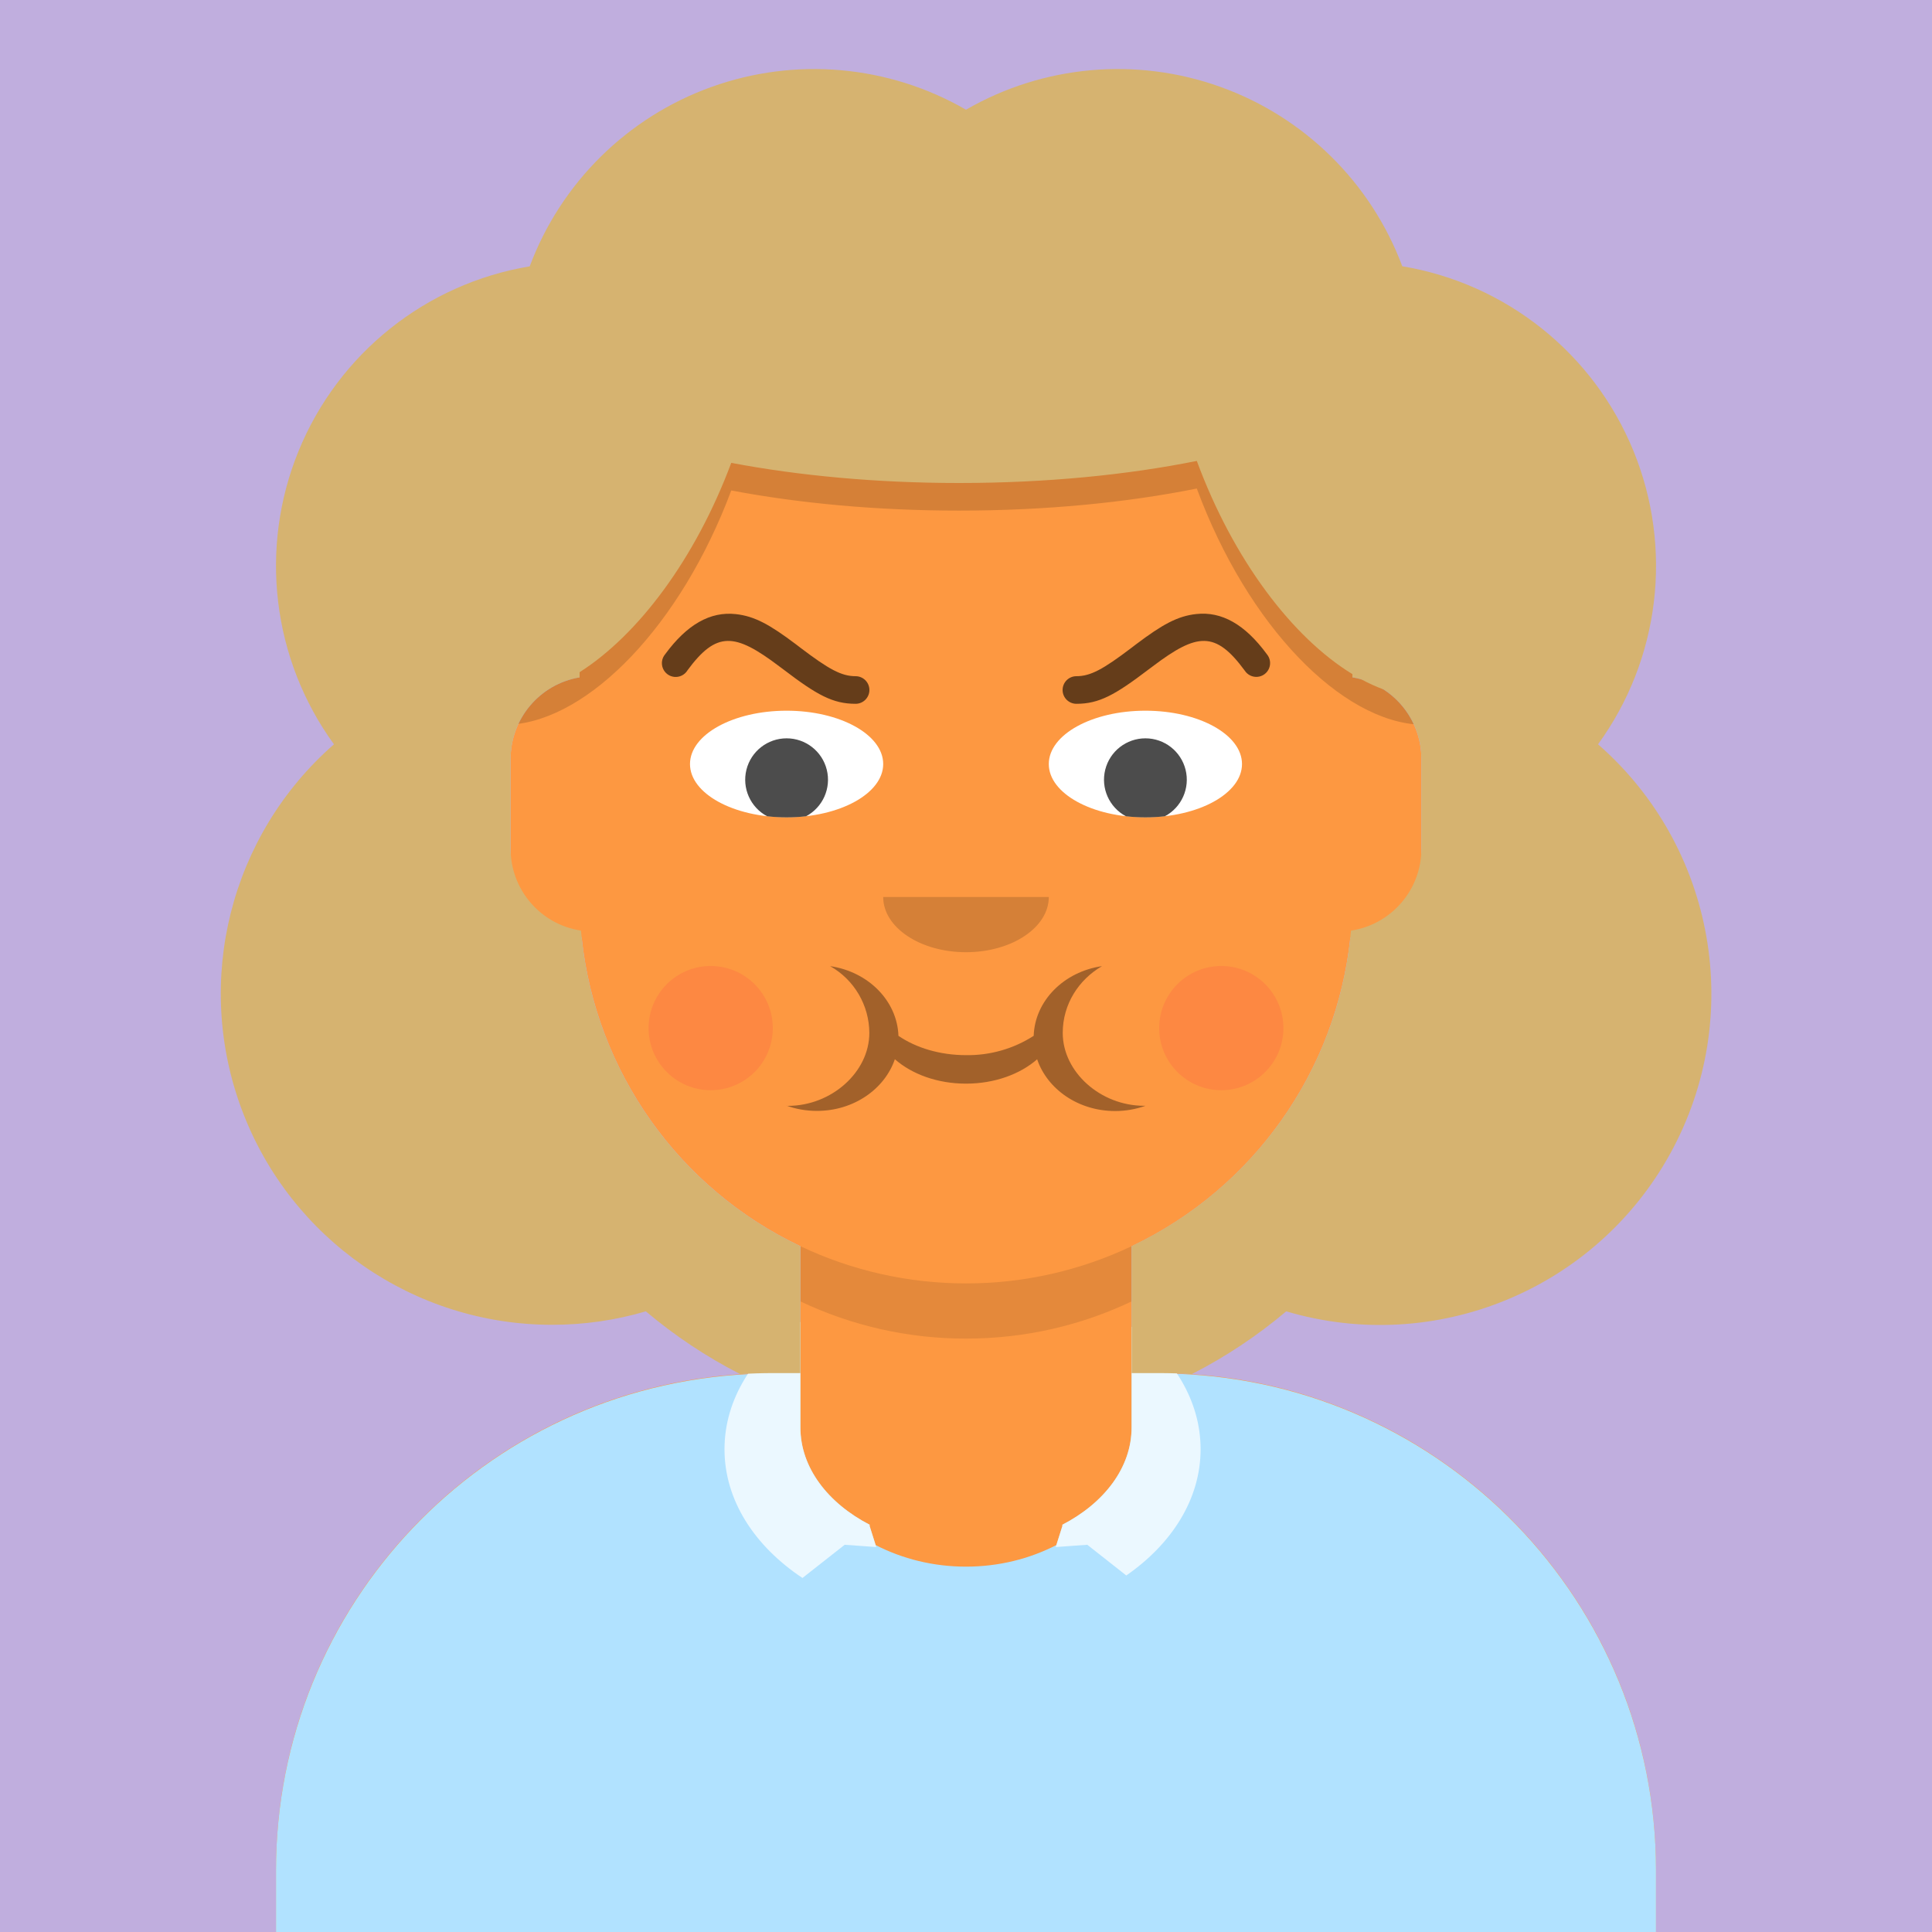
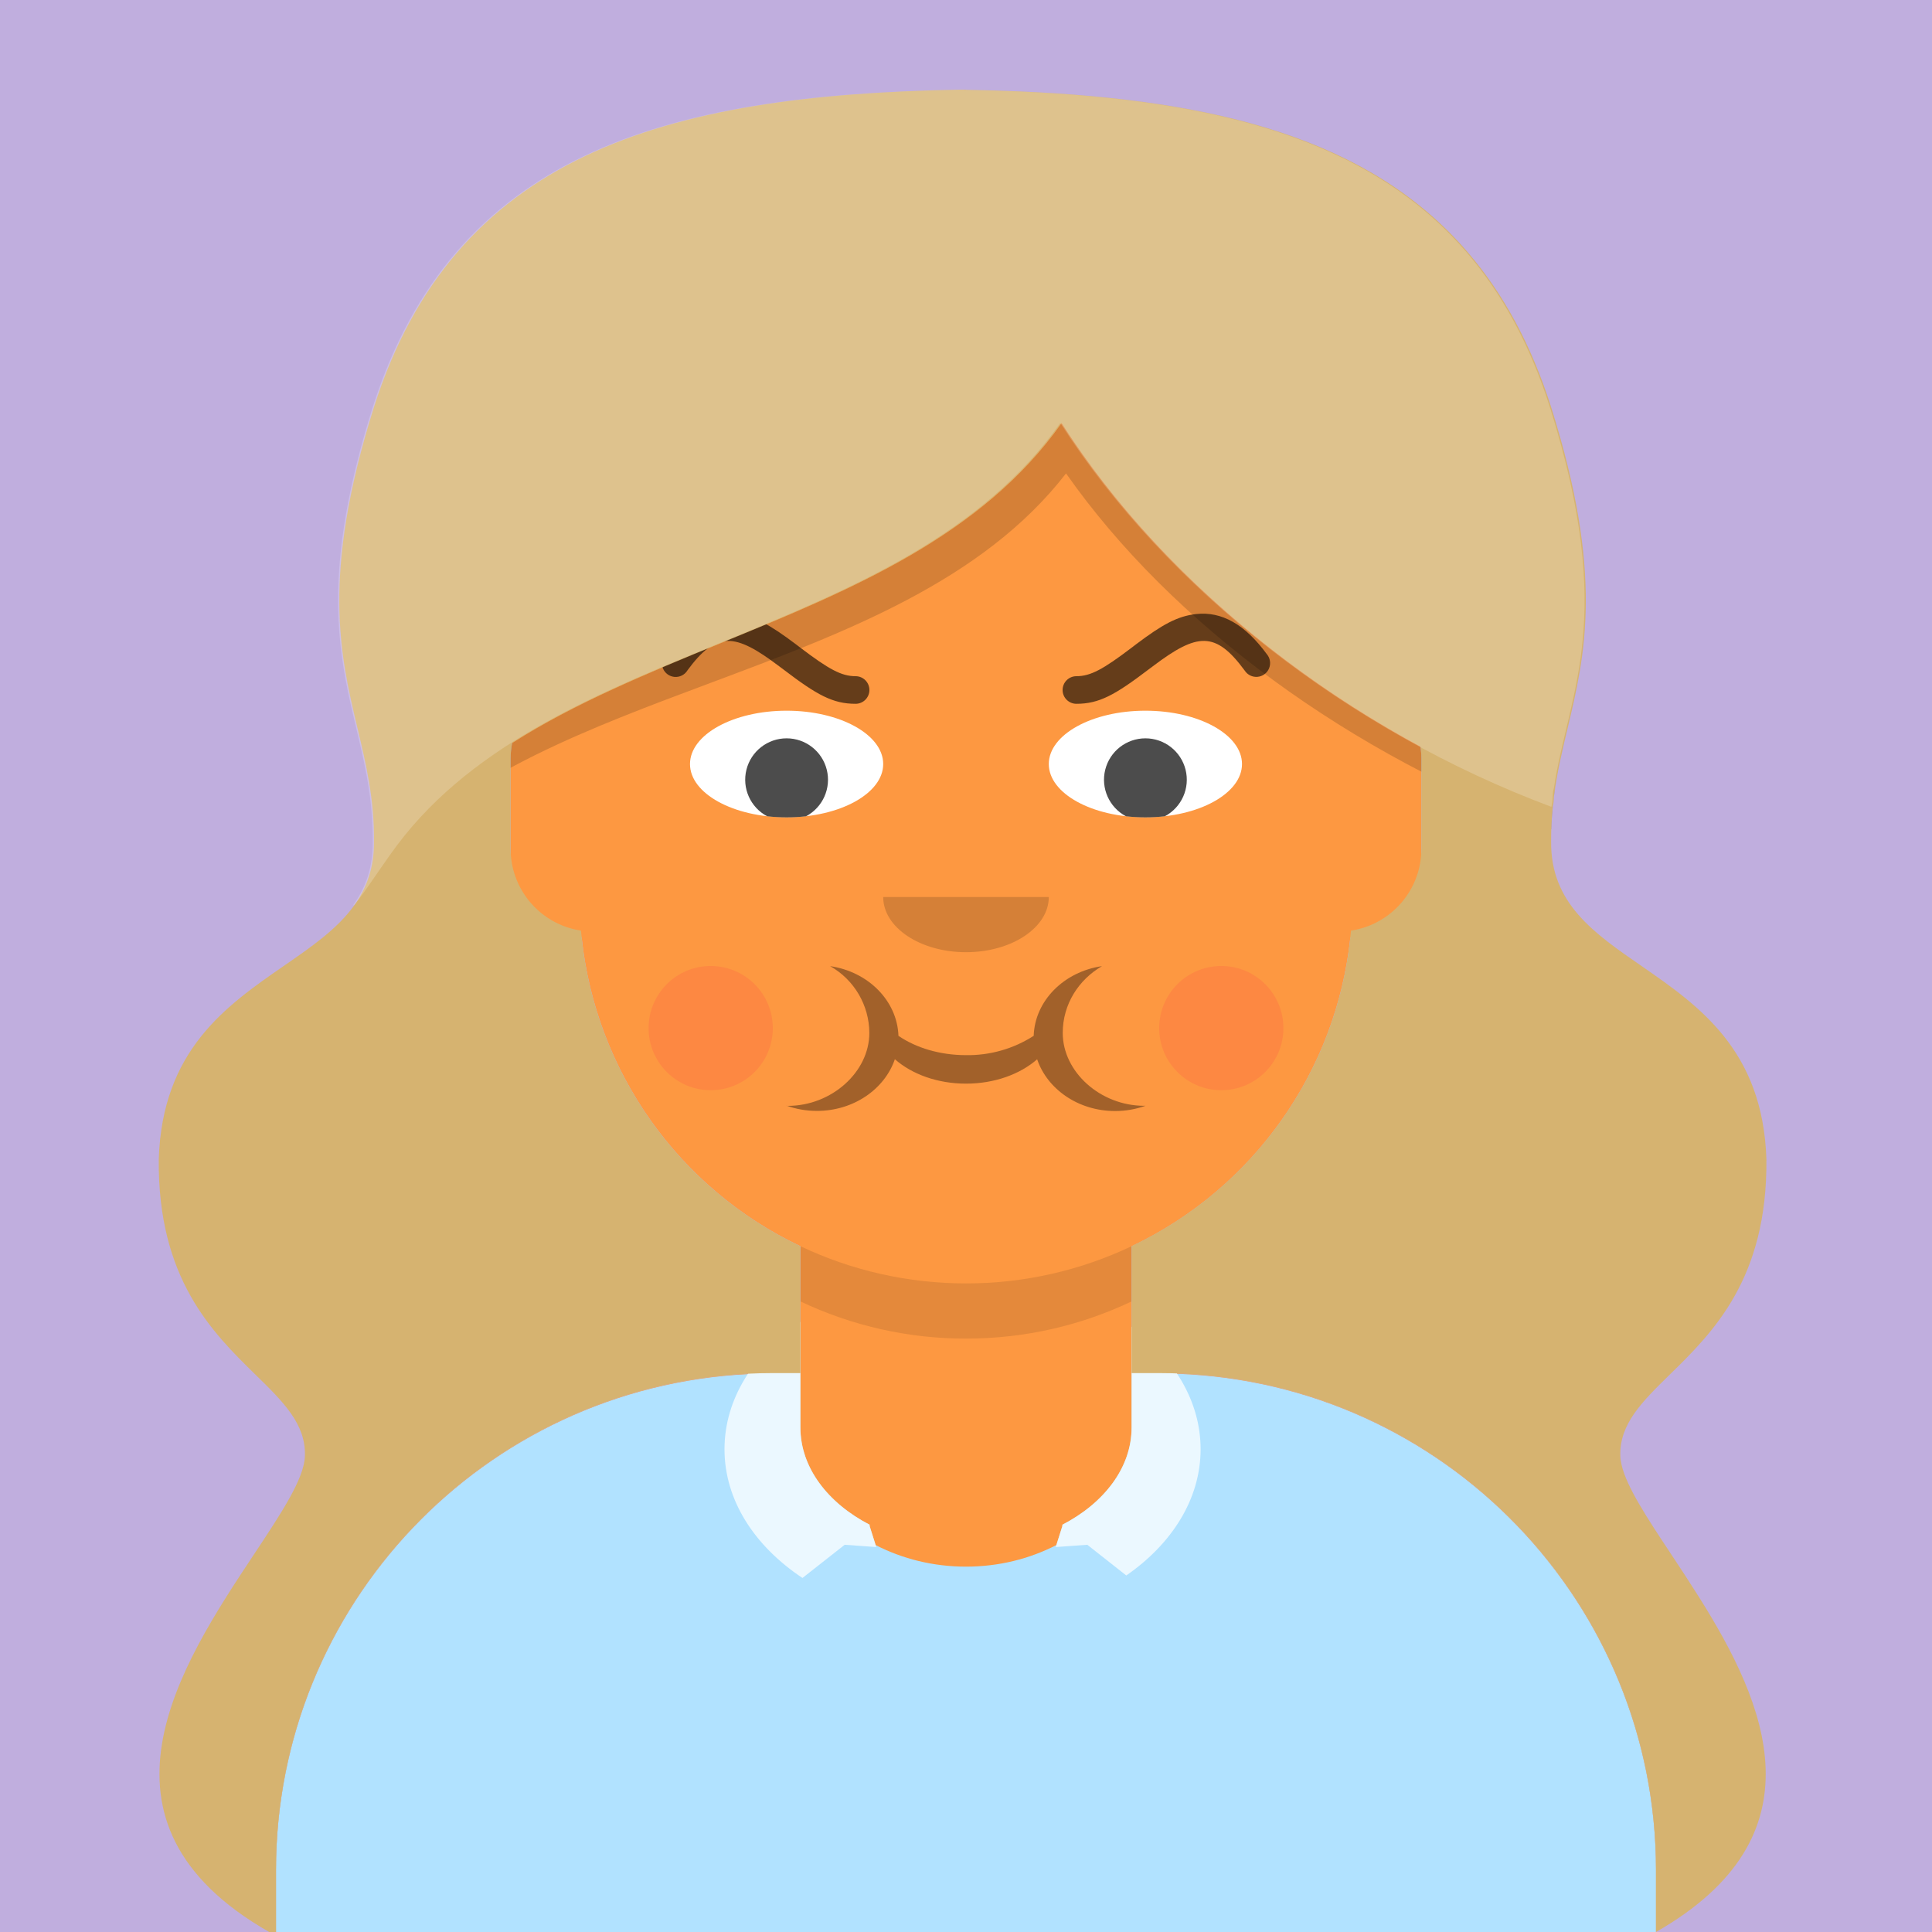
<svg xmlns="http://www.w3.org/2000/svg" viewBox="0 0 280 280" fill="none" shape-rendering="auto">
  <mask id="viewboxMask">
    <rect width="280" height="280" rx="0" ry="0" x="0" y="0" fill="#fff" />
  </mask>
  <g mask="url(#viewboxMask)">
    <rect fill="#c0aede" width="280" height="280" x="0" y="0" />
    <g transform="translate(8)">
      <path d="M132 36a56 56 0 0 0-56 56v6.17A12 12 0 0 0 66 110v14a12 12 0 0 0 10.3 11.88 56.04 56.04 0 0 0 31.7 44.73v18.4h-4a72 72 0 0 0-72 72v9h200v-9a72 72 0 0 0-72-72h-4v-18.39a56.04 56.04 0 0 0 31.7-44.73A12 12 0 0 0 198 124v-14a12 12 0 0 0-10-11.83V92a56 56 0 0 0-56-56Z" fill="#fd9841" />
      <path d="M108 180.61v8a55.79 55.79 0 0 0 24 5.39c8.59 0 16.73-1.93 24-5.39v-8a55.79 55.79 0 0 1-24 5.39 55.79 55.79 0 0 1-24-5.39Z" fill="#000" fill-opacity=".1" />
      <g transform="translate(0 170)">
        <path d="M100.37 29.14a27.6 27.6 0 0 1 7.63-7.57v15.3c0 5.83 3.98 10.98 10.08 14.13l-.08.06.9 2.86c3.89 2 8.35 3.13 13.1 3.13s9.21-1.13 13.1-3.13l.9-2.86-.08-.06c6.1-3.15 10.08-8.3 10.08-14.12v-14.6a27.1 27.1 0 0 1 6.6 6.82 72 72 0 0 1 69.4 71.95V110H32v-8.95a72 72 0 0 1 68.37-71.9Z" fill="#b1e2ff" />
        <path d="M108 21.57c-6.77 4.6-11 11.17-11 18.46 0 7.4 4.36 14.05 11.3 18.66l6.12-4.81 4.58.33-1-3.15.08-.06c-6.1-3.15-10.08-8.3-10.08-14.12v-15.3ZM156 36.88c0 5.82-3.98 10.97-10.08 14.12l.08.06-1 3.15 4.58-.33 5.65 4.45c6.63-4.6 10.77-11.1 10.77-18.3 0-6.92-3.82-13.2-10-17.75v14.6Z" fill="#fff" fill-opacity=".75" />
      </g>
      <g transform="translate(78 134)">
        <path d="M28 26.24c1.36.5 2.84.76 4.4.76 5.31 0 9.81-3.15 11.29-7.49 2.47 2.17 6.17 3.54 10.31 3.54 4.14 0 7.84-1.37 10.31-3.53 1.48 4.35 5.98 7.5 11.3 7.5 1.55 0 3.03-.27 4.4-.76h-.19c-6.33 0-11.8-4.9-11.8-10.56 0-4.18 2.32-7.72 5.69-9.68-5.5.8-9.73 5-9.9 10.1a17.61 17.61 0 0 1-9.8 2.8c-3.8 0-7.25-1.06-9.8-2.8-.18-5.1-4.4-9.3-9.9-10.1a11.18 11.18 0 0 1 5.68 9.68c0 5.66-5.47 10.57-11.8 10.57H28Z" fill="#000" fill-opacity=".6" opacity=".6" />
        <path d="M17 24a9 9 0 1 0 0-18 9 9 0 0 0 0 18ZM91 24a9 9 0 1 0 0-18 9 9 0 0 0 0 18Z" fill="#FF4646" fill-opacity=".2" />
      </g>
      <g transform="translate(104 122)">
        <path fill-rule="evenodd" clip-rule="evenodd" d="M16 8c0 4.42 5.37 8 12 8s12-3.58 12-8" fill="#000" fill-opacity=".16" />
      </g>
      <g transform="translate(76 90)">
        <path d="M44 20.73c0 4.26-6.27 7.72-14 7.72S16 25 16 20.73C16 16.46 22.27 13 30 13s14 3.46 14 7.73ZM96 20.73c0 4.26-6.27 7.72-14 7.72S68 25 68 20.73C68 16.46 74.27 13 82 13s14 3.46 14 7.73Z" fill="#fff" />
        <path d="M32.82 28.3a25.15 25.15 0 0 1-5.64 0 6 6 0 1 1 5.64 0ZM84.82 28.3a25.15 25.15 0 0 1-5.64 0 6 6 0 1 1 5.64 0Z" fill="#000" fill-opacity=".7" />
      </g>
      <g transform="translate(76 82)">
        <path d="M15.61 15.18c4.24-5.76 6.88-5.48 13.31-.62l.67.5C34.41 18.73 36.7 20 40 20a2 2 0 1 0 0-4c-2.07 0-3.9-1.02-7.99-4.12l-.68-.52C27.57 8.53 25.37 7.3 22.63 7c-3.68-.4-7.05 1.48-10.24 5.83a2 2 0 1 0 3.22 2.36ZM96.39 15.18c-4.24-5.76-6.88-5.48-13.31-.62l-.67.5C77.58 18.73 75.29 20 72 20a2 2 0 1 1 0-4c2.07 0 3.9-1.02 7.99-4.12l.68-.52c3.76-2.83 5.96-4.07 8.7-4.37 3.68-.4 7.05 1.48 10.24 5.83a2 2 0 1 1-3.22 2.36Z" fill="#000" fill-opacity=".6" />
      </g>
      <g transform="translate(-1)">
-         <path d="M67 105.02c11.38-.72 24.68-14.4 31.98-33.94C108.78 72.94 120.04 74 132 74c12.55 0 24.31-1.16 34.45-3.2 7.38 19.96 21.01 33.87 32.55 34.24V88a66 66 0 0 0-38-59.78A183.64 183.64 0 0 0 132 26c-9.2 0-17.99.63-26.02 1.76A66.01 66.01 0 0 0 67 88v17.02Z" fill="#000" fill-opacity=".16" />
-         <path d="M73 192a48 48 0 0 0 13.6-1.95 72.08 72.08 0 0 0 13.68 9.1c1.56-.1 3.13-.15 4.72-.15h4v-18.39a56.03 56.03 0 0 1-31.8-45.74A12 12 0 0 1 67 123v-13a12 12 0 0 1 10-11.83v-.75c8.46-5.38 16.75-16.36 21.98-30.34C108.78 68.94 120.04 70 132 70c12.55 0 24.31-1.16 34.45-3.2C171.76 81.17 180.32 92.4 189 97.7v.46c.44.07.87.17 1.29.29a24.4 24.4 0 0 0 3.23 1.47A11.99 11.99 0 0 1 199 110v13a12 12 0 0 1-10.2 11.87A56.03 56.03 0 0 1 157 180.6V199h4c1.59 0 3.16.05 4.72.15a72.08 72.08 0 0 0 13.69-9.1 48 48 0 0 0 45.19-82.18 44.01 44.01 0 0 0-28.37-69.28A44.02 44.02 0 0 0 133 15.9a44.02 44.02 0 0 0-63.23 22.7 44.01 44.01 0 0 0-28.37 69.27A48 48 0 0 0 73 192Z" fill="#d6b370" />
+         <path d="M44.83 105.6c-.39-1.61-.77-3.24-1.13-4.92-1.95-9.23-2.95-20.22 2.89-39.67-6.9 22.99-4.25 34.15-1.76 44.58 1.23 5.2 2.43 10.2 2.37 16.4a15.44 15.44 0 0 0 0 0c.06-6.2-1.14-11.21-2.37-16.4ZM218.38 114.23c-.13.4-.16.8-.18 1.23l.18-1.23ZM218.05 116.81c-.11 1.09-.2 2.2-.23 3.35-29.04-10.76-54.94-29.62-70.32-51.55-12.1 15.62-31.96 23.04-51.63 30.4-17.38 6.5-34.62 12.94-46.2 24.94l1.09-1.5c11-14.6 28.76-21.88 46.7-29.24 18.82-7.71 37.82-15.5 49.39-31.9 15.4 24.1 41.81 44.65 71.16 55.63l.04-.12Z" fill="#000" fill-opacity=".16" />
+         <path d="M32 280h1v-9a72 72 0 0 1 72-72h4v-18.39a56.03 56.03 0 0 1-31.8-45.74A12 12 0 0 1 67 123v-13c0-.8.08-1.57.22-2.32 9.12-5.82 19.65-10.13 30.24-14.48 18.81-7.71 37.82-15.5 49.39-31.9C158.8 80 177.4 96.6 198.87 108.2c.08.59.13 1.19.13 1.8v13a12 12 0 0 1-10.2 11.87A56.03 56.03 0 0 1 157 180.6V199h4a72 72 0 0 1 72 72v9c24.41-13.94 15.86-33.21 6.28-48.46a303.17 303.17 0 0 0-4.07-6.27c-3.48-5.25-6.45-9.74-7.2-12.97-.1-.46-.17-.9-.18-1.3-.14-4.62 3.14-7.84 7.16-11.78 6.22-6.08 14.18-13.89 14.01-31.22-.51-15.83-9.8-22.25-18.1-28-6.93-4.78-13.17-9.1-13.1-18-.01-1.82.08-3.54.25-5.19.11-.4.13-.83.15-1.25v-.1c.45-3.44 1.2-6.62 1.98-9.87 2.55-10.72 5.3-22.23-2.38-46.59-2.9-9.12-6.97-16.5-12.1-22.46-14.12-16.42-36.35-22.04-64.9-23.29-2.55-.11-5.15-.19-7.8-.23V13h-1c-43.08.77-73.16 9.54-84.8 46-7.67 24.36-4.93 35.87-2.37 46.6 1.23 5.19 2.43 10.2 2.37 16.4.03 3.75-1.06 6.7-2.85 9.2-2.46 3.43-6.23 6.04-10.24 8.8-8.3 5.75-17.6 12.17-18.1 28-.17 17.33 7.8 25.14 14.01 31.22 4.03 3.94 7.32 7.16 7.17 11.78-.08 3.26-3.4 8.27-7.38 14.27-10.54 15.9-25.7 38.8 2.2 54.73Z" fill="#d6b370" />
+         <path fill-rule="evenodd" clip-rule="evenodd" d="M50.58 122.45c22.54-29.92 73.49-29.13 96.09-61.15 15.4 24.1 41.82 44.65 71.16 55.63.3-.86.08-1.85.37-2.7 2.15-14.14 9.14-24.37-.58-55.23-11.63-36.46-41.71-45.23-84.8-45.98l-1-.02c-43.08.77-73.16 9.54-84.8 46-11.38 36.16.17 44 0 63 .04 3.75-1.05 6.7-2.85 9.2.19.4 4.16-5.76 6.41-8.75Z" fill="#fff" fill-opacity=".2" />
      </g>
      <g transform="translate(49 72)" />
      <g transform="translate(62 42)" />
    </g>
  </g>
</svg>
